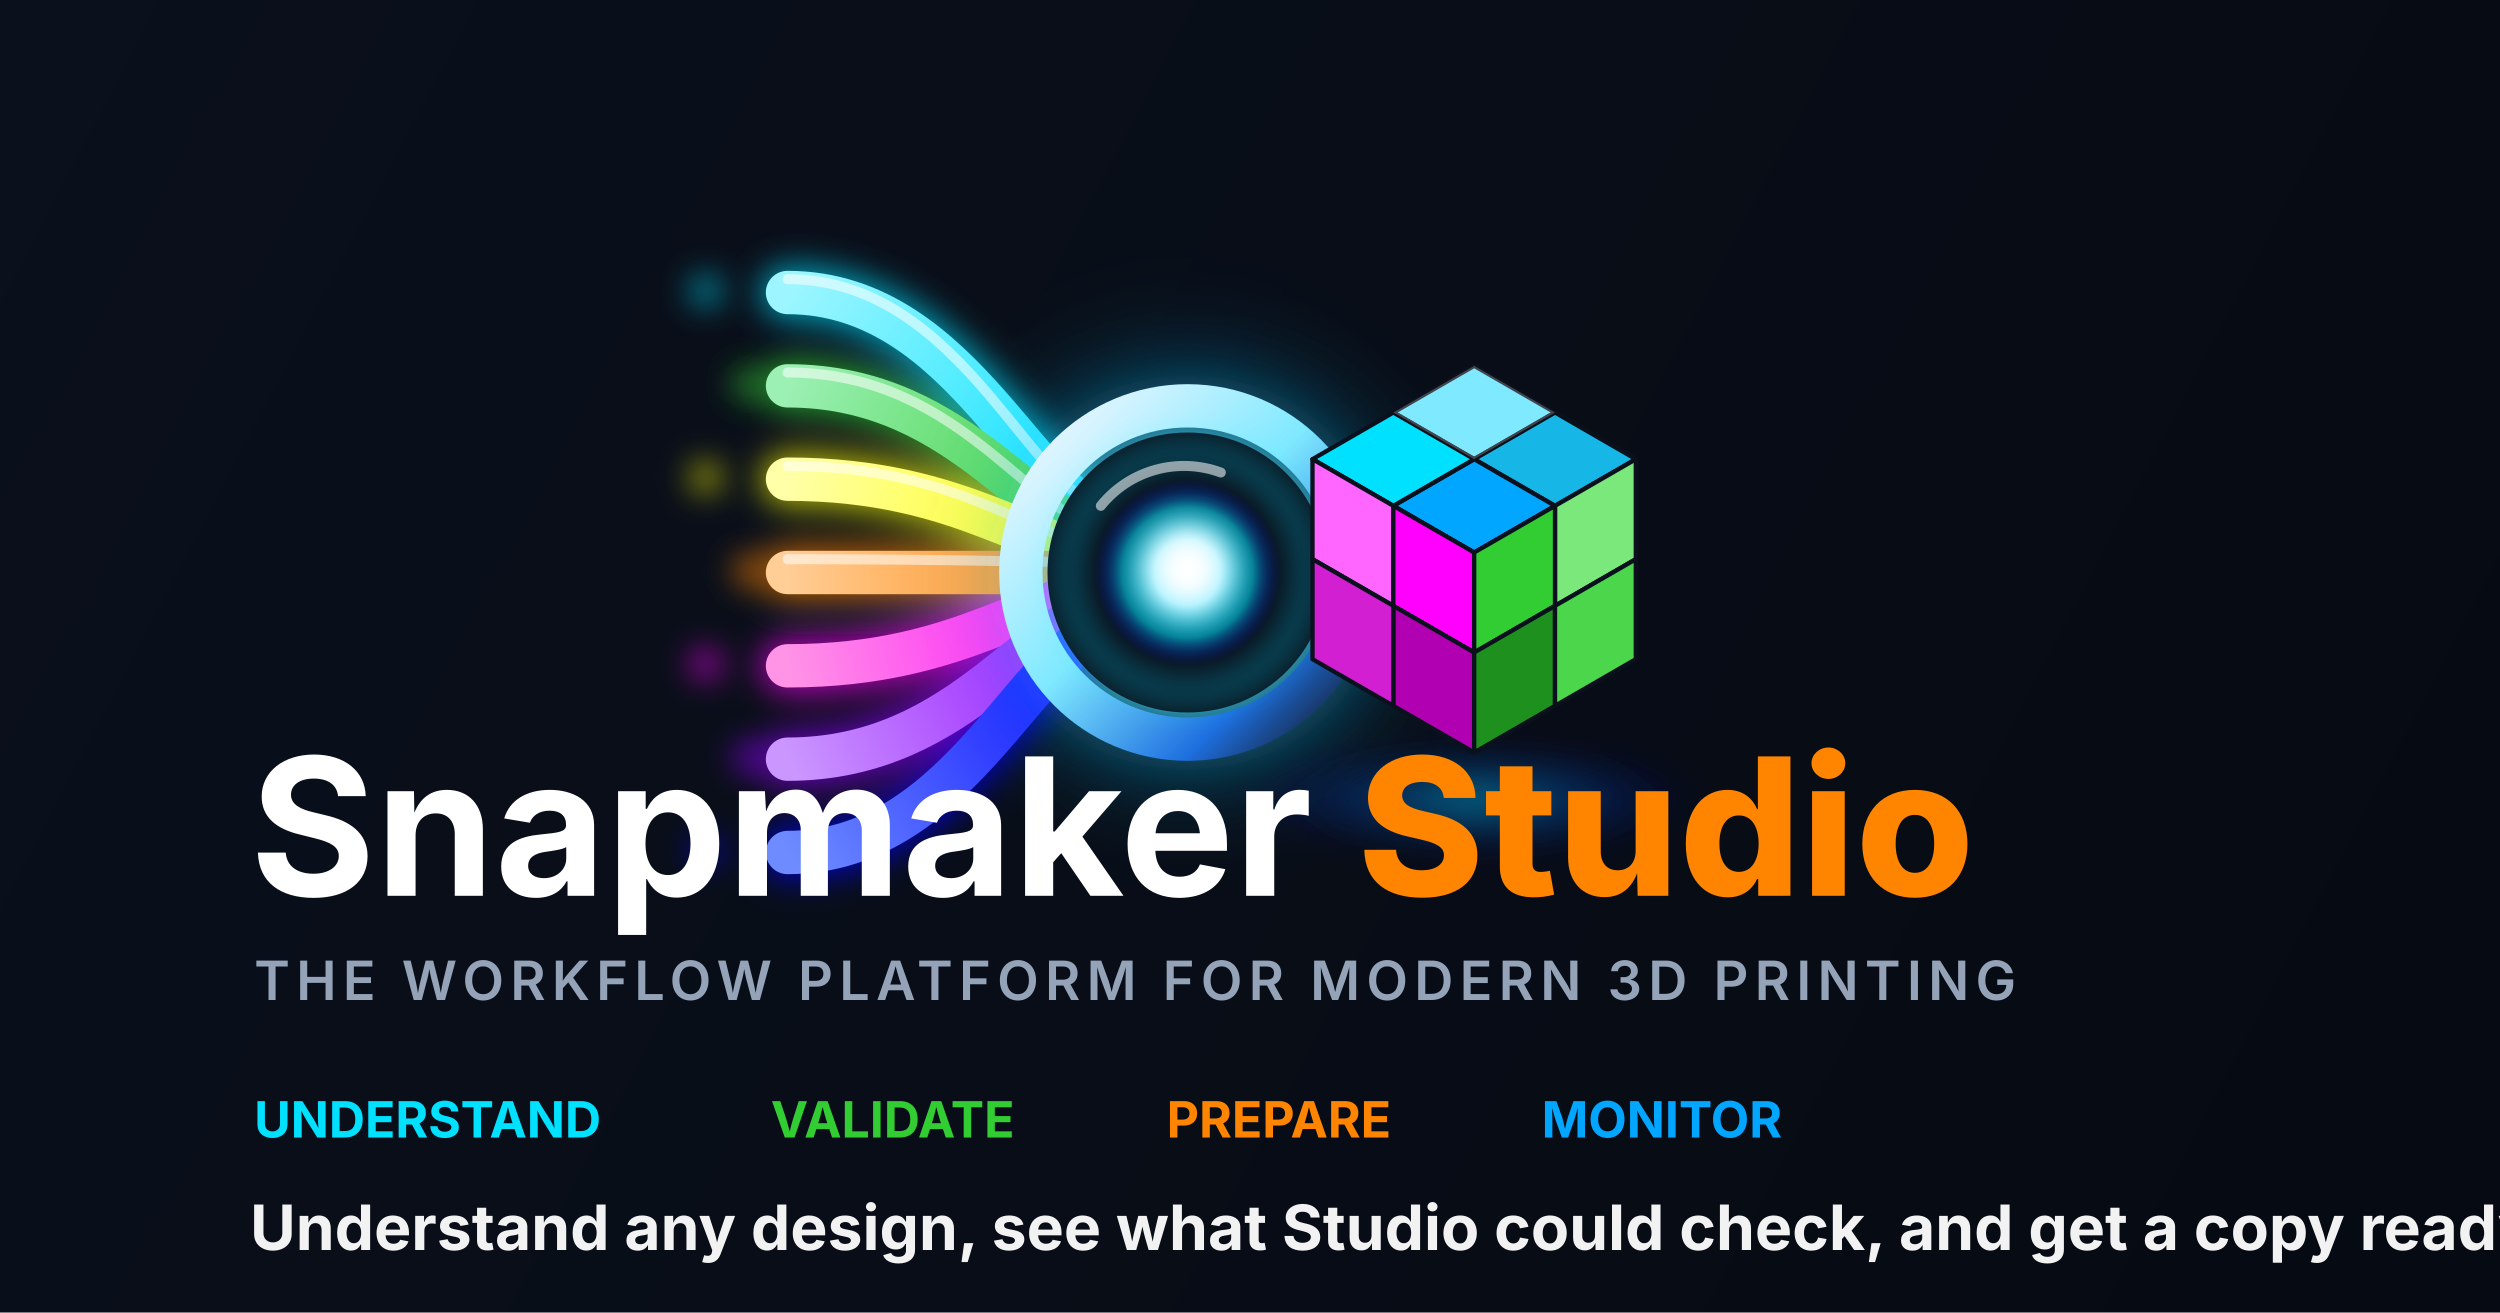
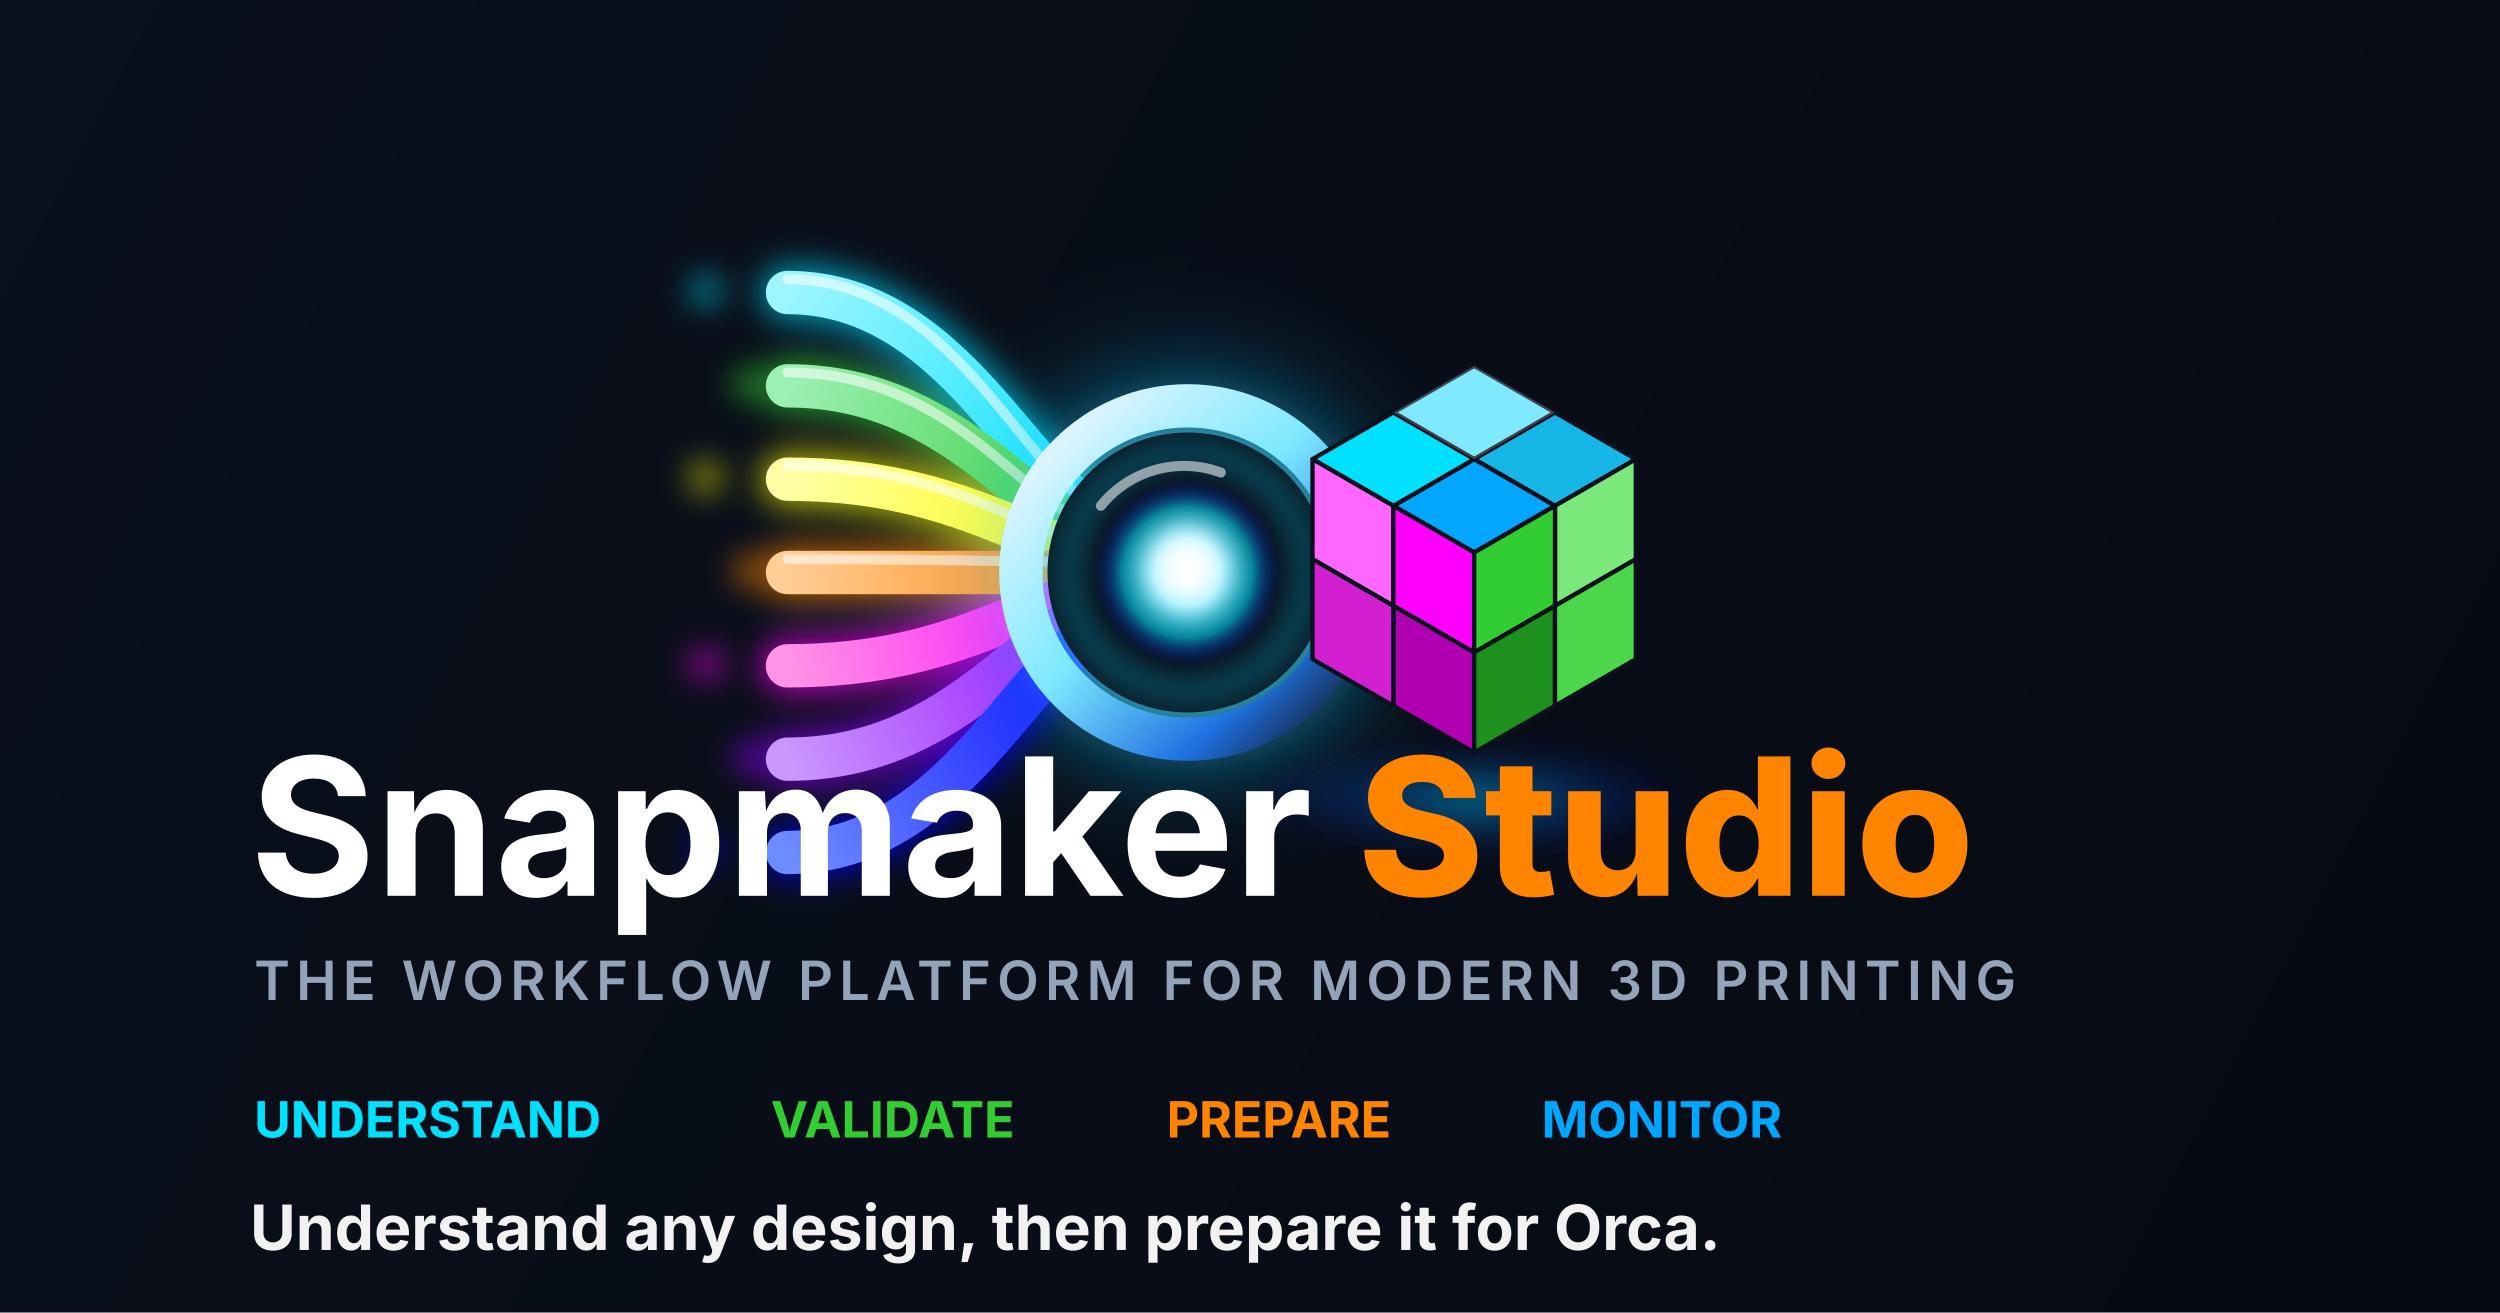
<svg xmlns="http://www.w3.org/2000/svg" width="1200" height="630" viewBox="0 0 1200 630" fill="none" role="img" aria-label="Snapmaker Studio">
  <defs>
    <linearGradient id="bg" x1="0" y1="0" x2="1200" y2="630" gradientUnits="userSpaceOnUse">
      <stop offset="0" stop-color="#0A101C" />
      <stop offset="1" stop-color="#060A12" />
    </linearGradient>
    <filter id="glow" x="-80%" y="-80%" width="260%" height="260%">
      <feGaussianBlur stdDeviation="5" />
    </filter>
    <filter id="glowL" x="-120%" y="-120%" width="340%" height="340%">
      <feGaussianBlur stdDeviation="14" />
    </filter>
    <linearGradient id="s1" x1="30" y1="44" x2="132" y2="112" gradientUnits="userSpaceOnUse">
      <stop offset="0" stop-color="#9DF6FF" />
      <stop offset="1" stop-color="#00E1FF" />
    </linearGradient>
    <linearGradient id="s2" x1="30" y1="72" x2="132" y2="118" gradientUnits="userSpaceOnUse">
      <stop offset="0" stop-color="#9CF0B4" />
      <stop offset="1" stop-color="#32CD32" />
    </linearGradient>
    <linearGradient id="s3" x1="30" y1="100" x2="132" y2="123" gradientUnits="userSpaceOnUse">
      <stop offset="0" stop-color="#FFFFA8" />
      <stop offset="1" stop-color="#FFFF00" />
    </linearGradient>
    <linearGradient id="s4" x1="30" y1="128" x2="132" y2="128" gradientUnits="userSpaceOnUse">
      <stop offset="0" stop-color="#FFCD96" />
      <stop offset="1" stop-color="#FF8500" />
    </linearGradient>
    <linearGradient id="s5" x1="30" y1="156" x2="132" y2="133" gradientUnits="userSpaceOnUse">
      <stop offset="0" stop-color="#FF94E6" />
      <stop offset="1" stop-color="#FF00FF" />
    </linearGradient>
    <linearGradient id="s6" x1="30" y1="184" x2="132" y2="138" gradientUnits="userSpaceOnUse">
      <stop offset="0" stop-color="#CB97FF" />
      <stop offset="1" stop-color="#8F00FF" />
    </linearGradient>
    <linearGradient id="s7" x1="30" y1="212" x2="132" y2="144" gradientUnits="userSpaceOnUse">
      <stop offset="0" stop-color="#6E8CFF" />
      <stop offset="1" stop-color="#0000FF" />
    </linearGradient>
    <linearGradient id="ring" x1="105" y1="84" x2="195" y2="174" gradientUnits="userSpaceOnUse">
      <stop offset="0" stop-color="#EAF6FF" />
      <stop offset="0.45" stop-color="#7FE9FF" />
      <stop offset="0.8" stop-color="#1E6FE0" />
      <stop offset="1" stop-color="#16223A" />
    </linearGradient>
    <radialGradient id="bloom" cx="0.5" cy="0.5" r="0.5">
      <stop offset="0" stop-color="#FFFFFF" />
      <stop offset="0.35" stop-color="#9DEFFF" />
      <stop offset="0.7" stop-color="#00E1FF" stop-opacity="0.55" />
      <stop offset="1" stop-color="#0000FF" stop-opacity="0" />
    </radialGradient>
    <radialGradient id="halo" cx="0.5" cy="0.5" r="0.5">
      <stop offset="0" stop-color="#00E1FF" stop-opacity="0.4" />
      <stop offset="1" stop-color="#00E1FF" stop-opacity="0" />
    </radialGradient>
    <radialGradient id="pad" cx="0.5" cy="0.5" r="0.5">
      <stop offset="0" stop-color="#00E1FF" stop-opacity="0.5" />
      <stop offset="1" stop-color="#0000FF" stop-opacity="0" />
    </radialGradient>
    <linearGradient id="studio" x1="120" y1="400" x2="560" y2="470" gradientUnits="userSpaceOnUse">
      <stop offset="0" stop-color="#00E1FF" />
      <stop offset="0.3" stop-color="#8F00FF" />
      <stop offset="0.55" stop-color="#FF00FF" />
      <stop offset="0.78" stop-color="#32CD32" />
      <stop offset="1" stop-color="#FF8500" />
    </linearGradient>
    <g id="mark">
      <circle cx="150" cy="128" r="78" fill="url(#halo)" filter="url(#glowL)" />
      <g filter="url(#glow)">
        <rect x="2" y="40" width="7" height="7" rx="2" fill="#00E1FF" />
        <rect x="2" y="96" width="7" height="7" rx="2" fill="#FFFF00" />
        <rect x="2" y="152" width="7" height="7" rx="2" fill="#FF00FF" />
        <rect x="2" y="208" width="7" height="7" rx="2" fill="#0000FF" />
        <rect x="15" y="68" width="7" height="7" rx="2" fill="#32CD32" />
        <rect x="15" y="124" width="7" height="7" rx="2" fill="#FF8500" />
        <rect x="15" y="180" width="7" height="7" rx="2" fill="#8F00FF" />
      </g>
      <g fill="none" stroke-linecap="round">
        <g filter="url(#glow)" opacity="0.7" stroke-width="16">
          <path d="M30 44 C84 44 104 112 130 112" stroke="#00E1FF" />
          <path d="M30 72 C84 72 104 118 130 118" stroke="#32CD32" />
          <path d="M30 100 C84 100 104 123 130 123" stroke="#FFFF00" />
          <path d="M30 128 C84 128 104 128 130 128" stroke="#FF8500" />
          <path d="M30 156 C84 156 104 133 130 133" stroke="#FF00FF" />
          <path d="M30 184 C84 184 104 138 130 138" stroke="#8F00FF" />
          <path d="M30 212 C84 212 104 144 130 144" stroke="#0000FF" />
        </g>
        <g stroke-width="13">
          <path d="M30 44 C84 44 104 112 130 112" stroke="url(#s1)" />
          <path d="M30 72 C84 72 104 118 130 118" stroke="url(#s2)" />
          <path d="M30 100 C84 100 104 123 130 123" stroke="url(#s3)" />
          <path d="M30 128 C84 128 104 128 130 128" stroke="url(#s4)" />
          <path d="M30 156 C84 156 104 133 130 133" stroke="url(#s5)" />
          <path d="M30 184 C84 184 104 138 130 138" stroke="url(#s6)" />
          <path d="M30 212 C84 212 104 144 130 144" stroke="url(#s7)" />
        </g>
        <g stroke-width="3" stroke="#FFFFFF" opacity="0.55">
          <path d="M30 40 C84 40 104 109 128 109" />
          <path d="M30 68 C84 68 104 115 128 115" />
          <path d="M30 96 C84 96 104 120 128 120" />
          <path d="M30 124 C84 124 104 125 128 125" />
        </g>
      </g>
      <circle cx="150" cy="128" r="60" fill="url(#bloom)" filter="url(#glowL)" />
      <circle cx="150" cy="128" r="50" fill="none" stroke="url(#ring)" stroke-width="13" />
      <circle cx="150" cy="128" r="42" fill="#0A101C" />
      <circle cx="150" cy="128" r="36" fill="none" stroke="#00E1FF" stroke-width="2.5" opacity="0.95" filter="url(#glow)" />
      <circle cx="150" cy="128" r="28" fill="url(#bloom)" />
      <circle cx="150" cy="126" r="10" fill="#FFFFFF" filter="url(#glow)" />
      <path d="M124 108 A32 32 0 0 1 160 98" stroke="#FFFFFF" stroke-width="3" fill="none" opacity="0.55" stroke-linecap="round" />
      <ellipse cx="236" cy="196" rx="68" ry="16" fill="url(#pad)" filter="url(#glow)" />
      <g stroke="#0A101C" stroke-width="1.3" stroke-linejoin="round">
        <polygon points="236,66 260.25,80 236,94 211.75,80" fill="#5BE3FF" />
        <polygon points="260.25,80 284.5,94 260.25,108 236,94" fill="#16B6E6" />
        <polygon points="236,94 260.25,108 236,122 211.75,108" fill="#00A6FF" />
        <polygon points="211.75,80 236,94 211.75,108 187.5,94" fill="#00E1FF" />
        <polygon points="187.5,94 211.75,108 211.75,138 187.5,124" fill="#FF66FF" />
        <polygon points="211.75,108 236,122 236,152 211.75,138" fill="#FF00FF" />
        <polygon points="211.75,138 236,152 236,182 211.75,168" fill="#B100B1" />
        <polygon points="187.5,124 211.75,138 211.75,168 187.5,154" fill="#D11FD1" />
        <polygon points="284.5,94 260.25,108 260.25,138 284.5,124" fill="#7BE87B" />
        <polygon points="260.25,108 236,122 236,152 260.25,138" fill="#32CD32" />
        <polygon points="236,152 260.25,138 260.25,168 236,182" fill="#1E901E" />
        <polygon points="284.5,124 260.25,138 260.25,168 284.5,154" fill="#4BD64B" />
      </g>
      <polygon points="236,66 260.25,80 236,94 211.75,80" fill="#FFFFFF" opacity="0.22" />
    </g>
  </defs>
  <rect width="1200" height="630" fill="url(#bg)" />
  <use href="#mark" transform="translate(330,70) scale(1.6)" />
  <text x="120" y="430" font-family="Inter, 'Segoe UI', Arial, sans-serif" font-weight="700" font-size="92" fill="#FFFFFF">Snapmaker <tspan font-weight="800" fill="url(#studio)">Studio</tspan>
  </text>
  <text x="122" y="480" font-family="Inter, 'Segoe UI', Arial, sans-serif" font-weight="600" font-size="26" letter-spacing="3" fill="#94A3B8">THE WORKFLOW PLATFORM FOR MODERN 3D PRINTING</text>
  <g font-family="Inter, 'Segoe UI', Arial, sans-serif" font-weight="700" font-size="24">
    <text x="122" y="546" fill="#00E1FF">UNDERSTAND</text>
    <text x="370" y="546" fill="#32CD32">VALIDATE</text>
    <text x="560" y="546" fill="#FF8500">PREPARE</text>
    <text x="740" y="546" fill="#00A6FF">MONITOR</text>
  </g>
-   <text x="120" y="600" font-family="Inter, 'Segoe UI', Arial, sans-serif" font-weight="700" font-size="30" fill="#F2F2F2">Understand any design, see what Studio could check, and get a copy ready for Snapmaker Orca.</text>
+   <text x="120" y="600" font-family="Inter, 'Segoe UI', Arial, sans-serif" font-weight="700" font-size="30" fill="#F2F2F2">Understand any design, then prepare it for Orca.</text>
</svg>
